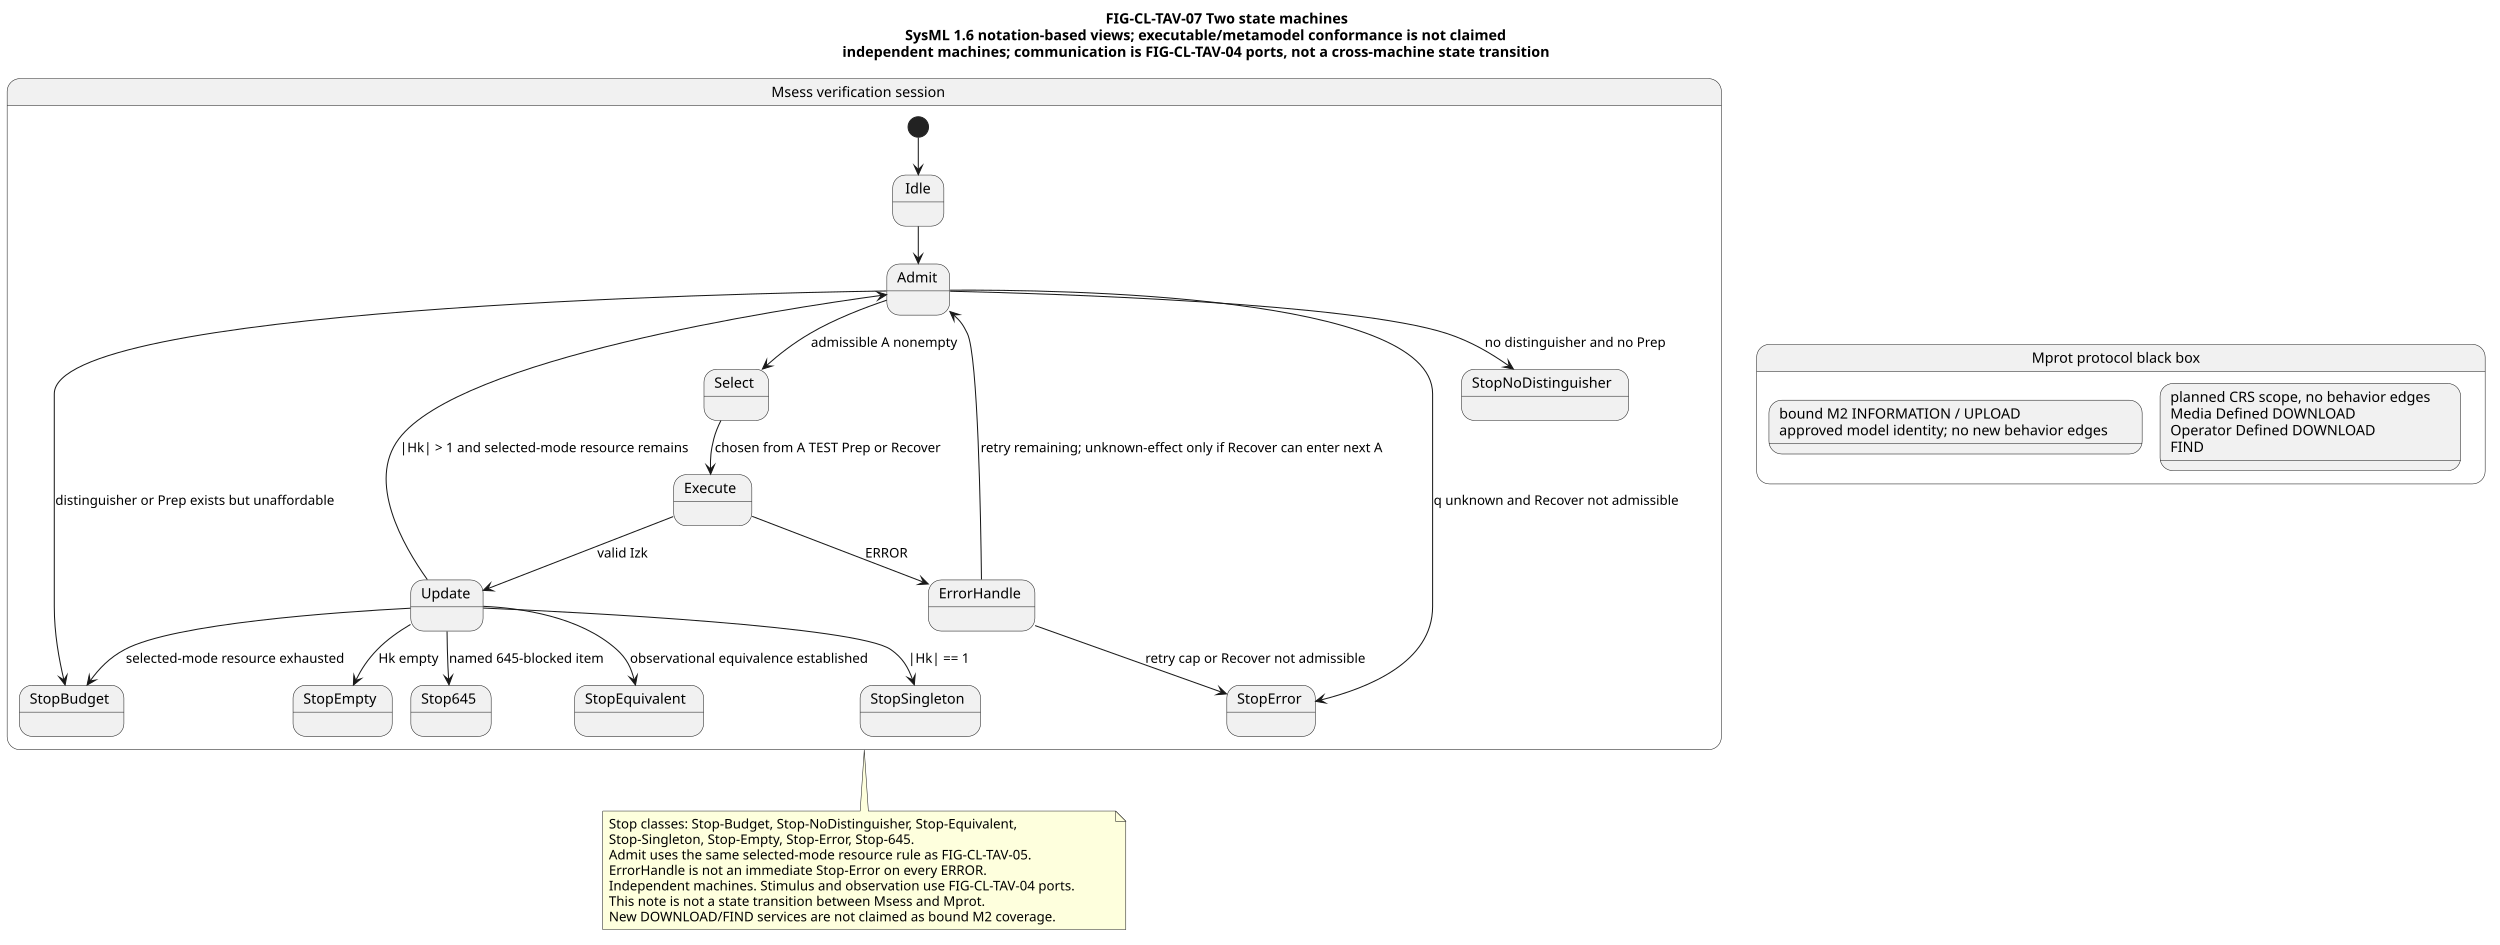
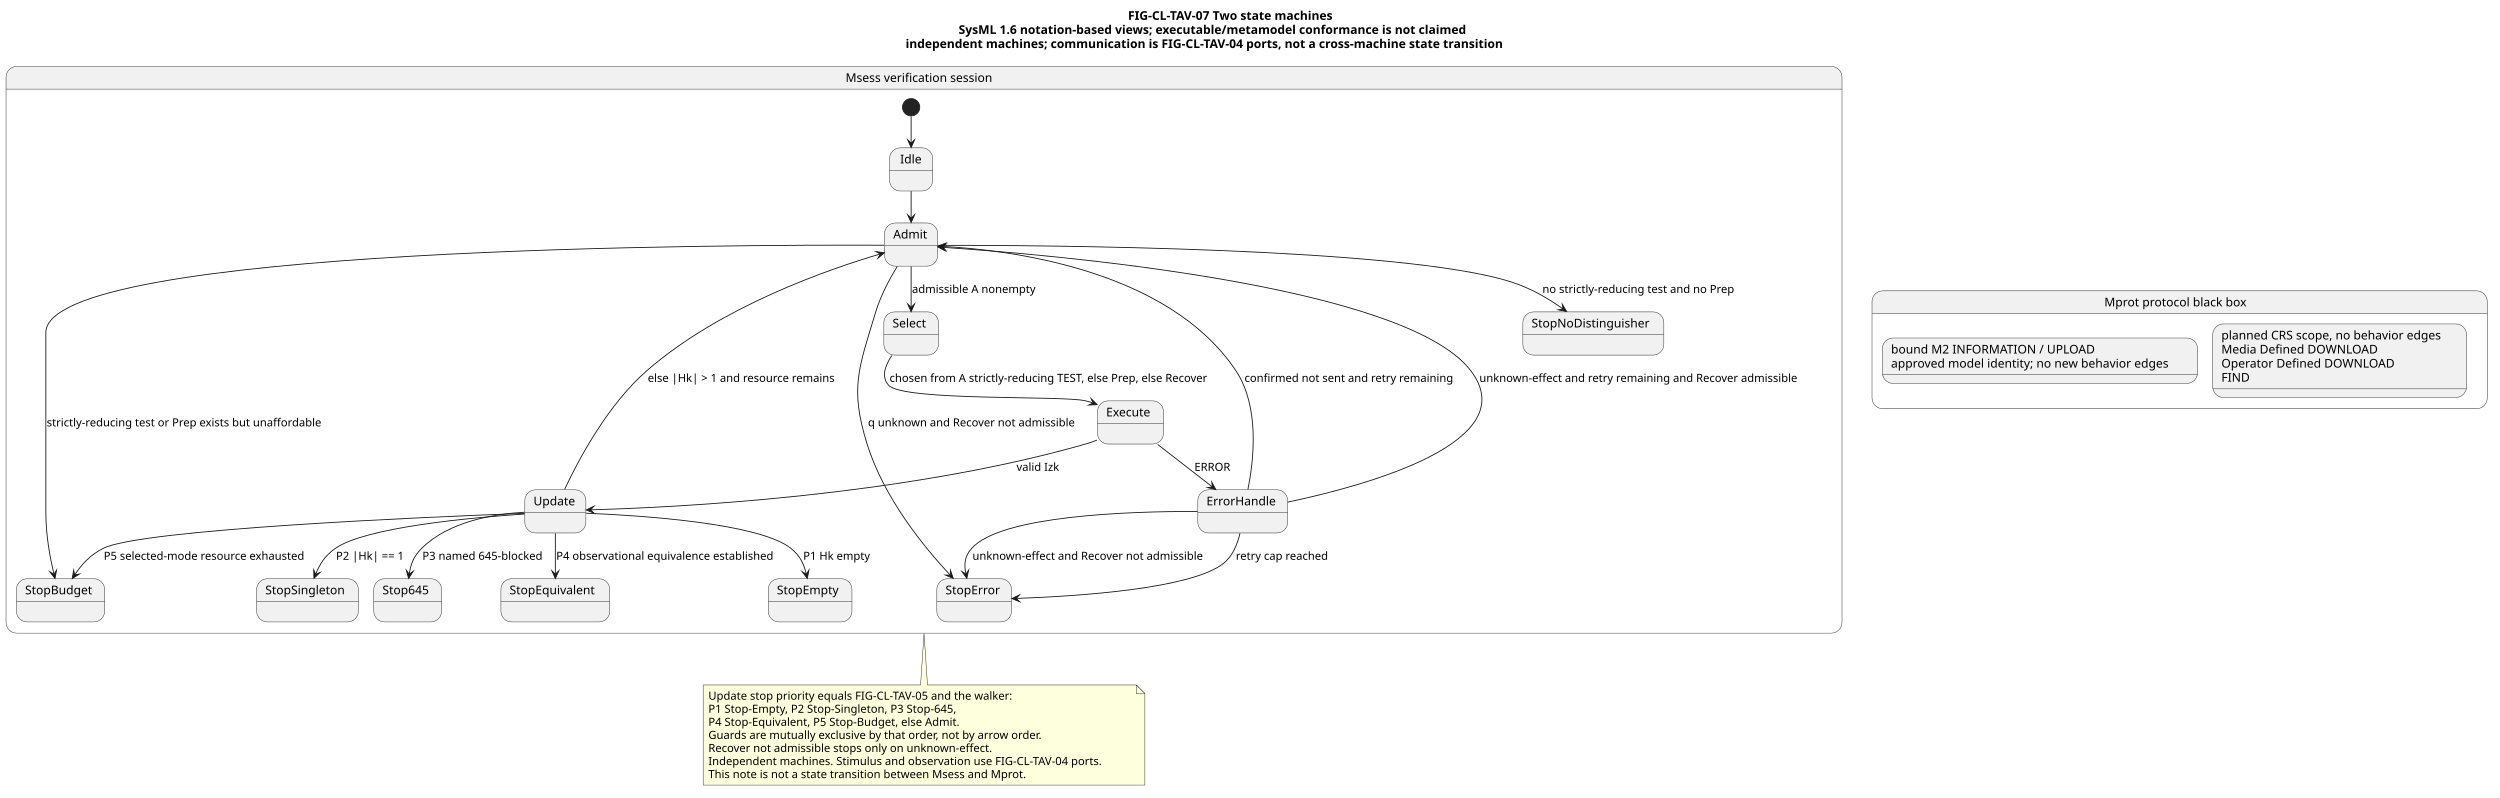
- <svg xmlns="http://www.w3.org/2000/svg" version="1.1" data-diagram-type="STATE" style="width:2445px;height:924px;background:#FFFFFF;" width="2445px" height="924px" viewBox="0 0 2445 924" zoomAndPan="magnify" preserveAspectRatio="none" contentStyleType="text/css">
+ <svg xmlns="http://www.w3.org/2000/svg" version="1.1" data-diagram-type="STATE" style="width:2895px;height:924px;background:#FFFFFF;" width="2895px" height="924px" viewBox="0 0 2895 924" zoomAndPan="magnify" preserveAspectRatio="none" contentStyleType="text/css">
  <defs />
  <g font-family="sans-serif" lengthAdjust="spacing">
    <g class="title" data-source-line="2">
-       <text x="1081.309" y="22.995" fill="#000" font-size="14" textLength="275.871" font-weight="700">FIG-CL-TAV-07 Two state machines</text>
-       <text x="885.169" y="39.292" fill="#000" font-size="14" textLength="668.151" font-weight="700">SysML 1.6 notation-based views; executable/metamodel conformance is not claimed</text>
-       <text x="823.796" y="55.589" fill="#000" font-size="14" textLength="790.897" font-weight="700">independent machines; communication is FIG-CL-TAV-04 ports, not a cross-machine state transition</text>
+       <text x="1306.194" y="22.995" fill="#000" font-size="14" textLength="275.871" font-weight="700">FIG-CL-TAV-07 Two state machines</text>
+       <text x="1110.054" y="39.292" fill="#000" font-size="14" textLength="668.151" font-weight="700">SysML 1.6 notation-based views; executable/metamodel conformance is not claimed</text>
+       <text x="1048.681" y="55.589" fill="#000" font-size="14" textLength="790.897" font-weight="700">independent machines; communication is FIG-CL-TAV-04 ports, not a cross-machine state transition</text>
    </g>
    <g class="entity" data-qualified-name="Msess" id="ent0001" data-source-line="4">
-       <path d="M19.5,76.891 L1671.004,76.891 A12.5,12.5 0 0 1 1683.504,89.391 L1683.504,103.188 L7,103.188 L7,89.391 A12.5,12.5 0 0 1 19.5,76.891" fill="#F1F1F1" />
-       <rect x="7" y="76.891" width="1676.504" height="656.297" fill="none" style="stroke:#181818;stroke-width:0.5;" rx="12.5" ry="12.5" />
-       <line x1="7" y1="103.188" x2="1683.504" y2="103.188" style="stroke:#181818;stroke-width:0.5;" />
-       <text x="754.375" y="94.886" fill="#000" font-size="14" textLength="181.754">Msess verification session</text>
+       <path d="M19.5,76.891 L2120.541,76.891 A12.5,12.5 0 0 1 2133.041,89.391 L2133.041,103.188 L7,103.188 L7,89.391 A12.5,12.5 0 0 1 19.5,76.891" fill="#F1F1F1" />
+       <rect x="7" y="76.891" width="2126.041" height="656.297" fill="none" style="stroke:#181818;stroke-width:0.5;" rx="12.5" ry="12.5" />
+       <line x1="7" y1="103.188" x2="2133.041" y2="103.188" style="stroke:#181818;stroke-width:0.5;" />
+       <text x="979.144" y="94.886" fill="#000" font-size="14" textLength="181.754">Msess verification session</text>
      <g class="start_entity" data-qualified-name="Msess..start.Msess" id="ent0005" data-source-line="5">
-         <ellipse cx="898.09" cy="124.188" rx="10" ry="10" fill="#222" style="stroke:#222;stroke-width:1;" />
+         <ellipse cx="1055.09" cy="124.188" rx="10" ry="10" fill="#222" style="stroke:#222;stroke-width:1;" />
      </g>
      <g class="entity" data-qualified-name="Msess.Idle" id="ent0006" data-source-line="5">
-         <rect x="873.09" y="171.188" width="50" height="50" fill="#F1F1F1" style="stroke:#181818;stroke-width:0.5;" rx="12.5" ry="12.5" />
-         <line x1="873.09" y1="197.484" x2="923.09" y2="197.484" style="stroke:#181818;stroke-width:0.5;" />
-         <text x="885.331" y="189.183" fill="#000" font-size="14" textLength="25.519">Idle</text>
+         <rect x="1030.09" y="171.188" width="50" height="50" fill="#F1F1F1" style="stroke:#181818;stroke-width:0.5;" rx="12.5" ry="12.5" />
+         <line x1="1030.09" y1="197.484" x2="1080.09" y2="197.484" style="stroke:#181818;stroke-width:0.5;" />
+         <text x="1042.331" y="189.183" fill="#000" font-size="14" textLength="25.519">Idle</text>
      </g>
      <g class="entity" data-qualified-name="Msess.Admit" id="ent0008" data-source-line="6">
-         <rect x="867.35" y="258.188" width="61.48" height="50" fill="#F1F1F1" style="stroke:#181818;stroke-width:0.5;" rx="12.5" ry="12.5" />
-         <line x1="867.35" y1="284.484" x2="928.83" y2="284.484" style="stroke:#181818;stroke-width:0.5;" />
-         <text x="877.35" y="276.183" fill="#000" font-size="14" textLength="41.48">Admit</text>
+         <rect x="1024.35" y="258.188" width="61.48" height="50" fill="#F1F1F1" style="stroke:#181818;stroke-width:0.5;" rx="12.5" ry="12.5" />
+         <line x1="1024.35" y1="284.484" x2="1085.83" y2="284.484" style="stroke:#181818;stroke-width:0.5;" />
+         <text x="1034.35" y="276.183" fill="#000" font-size="14" textLength="41.48">Admit</text>
      </g>
      <g class="entity" data-qualified-name="Msess.Select" id="ent0010" data-source-line="7">
-         <rect x="688.5" y="361.188" width="63.189" height="50" fill="#F1F1F1" style="stroke:#181818;stroke-width:0.5;" rx="12.5" ry="12.5" />
-         <line x1="688.5" y1="387.484" x2="751.689" y2="387.484" style="stroke:#181818;stroke-width:0.5;" />
-         <text x="698.5" y="379.183" fill="#000" font-size="14" textLength="43.189">Select</text>
+         <rect x="1023.5" y="361.188" width="63.189" height="50" fill="#F1F1F1" style="stroke:#181818;stroke-width:0.5;" rx="12.5" ry="12.5" />
+         <line x1="1023.5" y1="387.484" x2="1086.689" y2="387.484" style="stroke:#181818;stroke-width:0.5;" />
+         <text x="1033.5" y="379.183" fill="#000" font-size="14" textLength="43.189">Select</text>
      </g>
      <g class="entity" data-qualified-name="Msess.StopBudget" id="ent0012" data-source-line="8">
        <rect x="19" y="670.188" width="102.182" height="50" fill="#F1F1F1" style="stroke:#181818;stroke-width:0.5;" rx="12.5" ry="12.5" />
        <line x1="19" y1="696.484" x2="121.182" y2="696.484" style="stroke:#181818;stroke-width:0.5;" />
        <text x="29" y="688.183" fill="#000" font-size="14" textLength="82.182">StopBudget</text>
      </g>
      <g class="entity" data-qualified-name="Msess.StopNoDistinguisher" id="ent0014" data-source-line="9">
-         <rect x="1429.46" y="361.188" width="163.268" height="50" fill="#F1F1F1" style="stroke:#181818;stroke-width:0.5;" rx="12.5" ry="12.5" />
-         <line x1="1429.46" y1="387.484" x2="1592.728" y2="387.484" style="stroke:#181818;stroke-width:0.5;" />
-         <text x="1439.46" y="379.183" fill="#000" font-size="14" textLength="143.268">StopNoDistinguisher</text>
+         <rect x="1763.46" y="361.188" width="163.268" height="50" fill="#F1F1F1" style="stroke:#181818;stroke-width:0.5;" rx="12.5" ry="12.5" />
+         <line x1="1763.46" y1="387.484" x2="1926.728" y2="387.484" style="stroke:#181818;stroke-width:0.5;" />
+         <text x="1773.46" y="379.183" fill="#000" font-size="14" textLength="143.268">StopNoDistinguisher</text>
      </g>
      <g class="entity" data-qualified-name="Msess.StopError" id="ent0016" data-source-line="10">
-         <rect x="1199.84" y="670.188" width="86.507" height="50" fill="#F1F1F1" style="stroke:#181818;stroke-width:0.5;" rx="12.5" ry="12.5" />
-         <line x1="1199.84" y1="696.484" x2="1286.347" y2="696.484" style="stroke:#181818;stroke-width:0.5;" />
-         <text x="1209.84" y="688.183" fill="#000" font-size="14" textLength="66.507">StopError</text>
+         <rect x="1084.84" y="670.188" width="86.507" height="50" fill="#F1F1F1" style="stroke:#181818;stroke-width:0.5;" rx="12.5" ry="12.5" />
+         <line x1="1084.84" y1="696.484" x2="1171.347" y2="696.484" style="stroke:#181818;stroke-width:0.5;" />
+         <text x="1094.84" y="688.183" fill="#000" font-size="14" textLength="66.507">StopError</text>
      </g>
      <g class="entity" data-qualified-name="Msess.Execute" id="ent0018" data-source-line="11">
-         <rect x="658.88" y="464.188" width="76.417" height="50" fill="#F1F1F1" style="stroke:#181818;stroke-width:0.5;" rx="12.5" ry="12.5" />
-         <line x1="658.88" y1="490.484" x2="735.297" y2="490.484" style="stroke:#181818;stroke-width:0.5;" />
-         <text x="668.88" y="482.183" fill="#000" font-size="14" textLength="56.417">Execute</text>
+         <rect x="1270.88" y="464.188" width="76.417" height="50" fill="#F1F1F1" style="stroke:#181818;stroke-width:0.5;" rx="12.5" ry="12.5" />
+         <line x1="1270.88" y1="490.484" x2="1347.297" y2="490.484" style="stroke:#181818;stroke-width:0.5;" />
+         <text x="1280.88" y="482.183" fill="#000" font-size="14" textLength="56.417">Execute</text>
      </g>
      <g class="entity" data-qualified-name="Msess.Update" id="ent0020" data-source-line="12">
-         <rect x="401.74" y="567.188" width="70.702" height="50" fill="#F1F1F1" style="stroke:#181818;stroke-width:0.5;" rx="12.5" ry="12.5" />
-         <line x1="401.74" y1="593.484" x2="472.442" y2="593.484" style="stroke:#181818;stroke-width:0.5;" />
-         <text x="411.74" y="585.183" fill="#000" font-size="14" textLength="50.702">Update</text>
+         <rect x="607.74" y="567.188" width="70.702" height="50" fill="#F1F1F1" style="stroke:#181818;stroke-width:0.5;" rx="12.5" ry="12.5" />
+         <line x1="607.74" y1="593.484" x2="678.442" y2="593.484" style="stroke:#181818;stroke-width:0.5;" />
+         <text x="617.74" y="585.183" fill="#000" font-size="14" textLength="50.702">Update</text>
      </g>
      <g class="entity" data-qualified-name="Msess.ErrorHandle" id="ent0022" data-source-line="13">
-         <rect x="908.07" y="567.188" width="104.048" height="50" fill="#F1F1F1" style="stroke:#181818;stroke-width:0.5;" rx="12.5" ry="12.5" />
-         <line x1="908.07" y1="593.484" x2="1012.118" y2="593.484" style="stroke:#181818;stroke-width:0.5;" />
-         <text x="918.07" y="585.183" fill="#000" font-size="14" textLength="84.048">ErrorHandle</text>
-       </g>
-       <g class="entity" data-qualified-name="Msess.StopEquivalent" id="ent0028" data-source-line="18">
-         <rect x="562.06" y="670.188" width="126.053" height="50" fill="#F1F1F1" style="stroke:#181818;stroke-width:0.5;" rx="12.5" ry="12.5" />
-         <line x1="562.06" y1="696.484" x2="688.113" y2="696.484" style="stroke:#181818;stroke-width:0.5;" />
-         <text x="572.06" y="688.183" fill="#000" font-size="14" textLength="106.053">StopEquivalent</text>
+         <rect x="1387.07" y="567.188" width="104.048" height="50" fill="#F1F1F1" style="stroke:#181818;stroke-width:0.5;" rx="12.5" ry="12.5" />
+         <line x1="1387.07" y1="593.484" x2="1491.118" y2="593.484" style="stroke:#181818;stroke-width:0.5;" />
+         <text x="1397.07" y="585.183" fill="#000" font-size="14" textLength="84.048">ErrorHandle</text>
+       </g>
+       <g class="entity" data-qualified-name="Msess.StopEmpty" id="ent0028" data-source-line="18">
+         <rect x="889.6" y="670.188" width="96.973" height="50" fill="#F1F1F1" style="stroke:#181818;stroke-width:0.5;" rx="12.5" ry="12.5" />
+         <line x1="889.6" y1="696.484" x2="986.573" y2="696.484" style="stroke:#181818;stroke-width:0.5;" />
+         <text x="899.6" y="688.183" fill="#000" font-size="14" textLength="76.973">StopEmpty</text>
      </g>
      <g class="entity" data-qualified-name="Msess.StopSingleton" id="ent0030" data-source-line="19">
-         <rect x="841.19" y="670.188" width="117.795" height="50" fill="#F1F1F1" style="stroke:#181818;stroke-width:0.5;" rx="12.5" ry="12.5" />
-         <line x1="841.19" y1="696.484" x2="958.985" y2="696.484" style="stroke:#181818;stroke-width:0.5;" />
-         <text x="851.19" y="688.183" fill="#000" font-size="14" textLength="97.795">StopSingleton</text>
-       </g>
-       <g class="entity" data-qualified-name="Msess.StopEmpty" id="ent0032" data-source-line="20">
-         <rect x="286.6" y="670.188" width="96.973" height="50" fill="#F1F1F1" style="stroke:#181818;stroke-width:0.5;" rx="12.5" ry="12.5" />
-         <line x1="286.6" y1="696.484" x2="383.573" y2="696.484" style="stroke:#181818;stroke-width:0.5;" />
-         <text x="296.6" y="688.183" fill="#000" font-size="14" textLength="76.973">StopEmpty</text>
-       </g>
-       <g class="entity" data-qualified-name="Msess.Stop645" id="ent0034" data-source-line="21">
-         <rect x="401.82" y="670.188" width="78.55" height="50" fill="#F1F1F1" style="stroke:#181818;stroke-width:0.5;" rx="12.5" ry="12.5" />
-         <line x1="401.82" y1="696.484" x2="480.37" y2="696.484" style="stroke:#181818;stroke-width:0.5;" />
-         <text x="411.82" y="688.183" fill="#000" font-size="14" textLength="58.55">Stop645</text>
+         <rect x="297.19" y="670.188" width="117.795" height="50" fill="#F1F1F1" style="stroke:#181818;stroke-width:0.5;" rx="12.5" ry="12.5" />
+         <line x1="297.19" y1="696.484" x2="414.985" y2="696.484" style="stroke:#181818;stroke-width:0.5;" />
+         <text x="307.19" y="688.183" fill="#000" font-size="14" textLength="97.795">StopSingleton</text>
+       </g>
+       <g class="entity" data-qualified-name="Msess.Stop645" id="ent0032" data-source-line="20">
+         <rect x="432.82" y="670.188" width="78.55" height="50" fill="#F1F1F1" style="stroke:#181818;stroke-width:0.5;" rx="12.5" ry="12.5" />
+         <line x1="432.82" y1="696.484" x2="511.37" y2="696.484" style="stroke:#181818;stroke-width:0.5;" />
+         <text x="442.82" y="688.183" fill="#000" font-size="14" textLength="58.55">Stop645</text>
+       </g>
+       <g class="entity" data-qualified-name="Msess.StopEquivalent" id="ent0034" data-source-line="21">
+         <rect x="580.06" y="670.188" width="126.053" height="50" fill="#F1F1F1" style="stroke:#181818;stroke-width:0.5;" rx="12.5" ry="12.5" />
+         <line x1="580.06" y1="696.484" x2="706.113" y2="696.484" style="stroke:#181818;stroke-width:0.5;" />
+         <text x="590.06" y="688.183" fill="#000" font-size="14" textLength="106.053">StopEquivalent</text>
      </g>
      <g class="link" data-entity-1="ent0005" data-entity-2="ent0006" id="lnk7" data-source-line="5" data-link-type="dependency">
-         <path d="M898.09,134.628 C898.09,143.888 898.09,153.378 898.09,165.867" style="stroke:#181818;stroke-width:1;" fill="none" id="*start*Msess-to-Idle" />
-         <polygon points="898.09,170.867,902.09,161.867,898.09,165.867,894.09,161.867,898.09,170.867" fill="#181818" style="stroke:#181818;stroke-width:1;stroke-linejoin:miter;stroke-miterlimit:10;" />
+         <path d="M1055.09,134.628 C1055.09,143.888 1055.09,153.378 1055.09,165.867" style="stroke:#181818;stroke-width:1;" fill="none" id="*start*Msess-to-Idle" />
+         <polygon points="1055.09,170.867,1059.09,161.867,1055.09,165.867,1051.09,161.867,1055.09,170.867" fill="#181818" style="stroke:#181818;stroke-width:1;stroke-linejoin:miter;stroke-miterlimit:10;" />
      </g>
      <g class="link" data-entity-1="ent0006" data-entity-2="ent0008" id="lnk9" data-source-line="6" data-link-type="dependency">
-         <path d="M898.09,221.318 C898.09,232.707 898.09,241.267 898.09,252.698" style="stroke:#181818;stroke-width:1;" fill="none" id="Idle-to-Admit" />
-         <polygon points="898.09,257.698,902.09,248.698,898.09,252.698,894.09,248.698,898.09,257.698" fill="#181818" style="stroke:#181818;stroke-width:1;stroke-linejoin:miter;stroke-miterlimit:10;" />
+         <path d="M1055.09,221.318 C1055.09,232.707 1055.09,241.267 1055.09,252.698" style="stroke:#181818;stroke-width:1;" fill="none" id="Idle-to-Admit" />
+         <polygon points="1055.09,257.698,1059.09,248.698,1055.09,252.698,1051.09,248.698,1055.09,257.698" fill="#181818" style="stroke:#181818;stroke-width:1;stroke-linejoin:miter;stroke-miterlimit:10;" />
      </g>
      <g class="link" data-entity-1="ent0008" data-entity-2="ent0010" id="lnk11" data-source-line="7" data-link-type="dependency">
-         <path d="M867.23,293.588 C845.44,300.888 815.98,312.138 792.09,326.188 C775.52,335.938 762.542,346.073 749.392,357.653" style="stroke:#181818;stroke-width:1;" fill="none" id="Admit-to-Select" />
-         <polygon points="745.64,360.958,755.038,358.011,749.392,357.653,749.751,352.008,745.64,360.958" fill="#181818" style="stroke:#181818;stroke-width:1;stroke-linejoin:miter;stroke-miterlimit:10;" />
-         <text x="793.09" y="339.254" fill="#000" font-size="13" textLength="152.807">admissible A nonempty</text>
+         <path d="M1055.09,308.638 C1055.09,324.518 1055.09,340.128 1055.09,355.968" style="stroke:#181818;stroke-width:1;" fill="none" id="Admit-to-Select" />
+         <polygon points="1055.09,360.968,1059.09,351.968,1055.09,355.968,1051.09,351.968,1055.09,360.968" fill="#181818" style="stroke:#181818;stroke-width:1;stroke-linejoin:miter;stroke-miterlimit:10;" />
+         <text x="1056.09" y="339.254" fill="#000" font-size="13" textLength="152.807">admissible A nonempty</text>
      </g>
      <g class="link" data-entity-1="ent0008" data-entity-2="ent0012" id="lnk13" data-source-line="8" data-link-type="dependency">
-         <path d="M867.01,284.568 C714.57,286.848 53.09,301.528 53.09,385.188 C53.09,385.188 53.09,385.188 53.09,593.188 C53.09,619.678 57.699,644.682 62.509,665.022" style="stroke:#181818;stroke-width:1;" fill="none" id="Admit-to-StopBudget" />
+         <path d="M1024,283.978 C854.88,283.258 53.09,285.088 53.09,385.188 C53.09,385.188 53.09,385.188 53.09,593.188 C53.09,619.678 57.699,644.682 62.509,665.022" style="stroke:#181818;stroke-width:1;" fill="none" id="Admit-to-StopBudget" />
        <polygon points="63.66,669.888,65.481,660.209,62.509,665.022,57.696,662.05,63.66,669.888" fill="#181818" style="stroke:#181818;stroke-width:1;stroke-linejoin:miter;stroke-miterlimit:10;" />
-         <text x="54.09" y="493.754" fill="#000" font-size="13" textLength="289.948">distinguisher or Prep exists but unaffordable</text>
+         <text x="54.09" y="493.754" fill="#000" font-size="13" textLength="341.155">strictly-reducing test or Prep exists but unaffordable</text>
      </g>
      <g class="link" data-entity-1="ent0008" data-entity-2="ent0014" id="lnk15" data-source-line="9" data-link-type="dependency">
-         <path d="M929.23,284.818 C1026.56,287.098 1323.94,296.378 1415.09,326.188 C1438.52,333.848 1458.055,345.374 1476.005,358.044" style="stroke:#181818;stroke-width:1;" fill="none" id="Admit-to-StopNoDistinguisher" />
-         <polygon points="1480.09,360.928,1475.044,352.47,1476.005,358.044,1470.431,359.005,1480.09,360.928" fill="#181818" style="stroke:#181818;stroke-width:1;stroke-linejoin:miter;stroke-miterlimit:10;" />
-         <text x="1452.09" y="339.254" fill="#000" font-size="13" textLength="186.85">no distinguisher and no Prep</text>
+         <path d="M1086.09,284.078 C1203.81,283.948 1622.9,286.358 1749.09,326.188 C1772.6,333.608 1792.142,345.124 1810.072,357.844" style="stroke:#181818;stroke-width:1;" fill="none" id="Admit-to-StopNoDistinguisher" />
+         <polygon points="1814.15,360.738,1809.124,352.268,1810.072,357.844,1804.495,358.792,1814.15,360.738" fill="#181818" style="stroke:#181818;stroke-width:1;stroke-linejoin:miter;stroke-miterlimit:10;" />
+         <text x="1786.09" y="339.254" fill="#000" font-size="13" textLength="238.056">no strictly-reducing test and no Prep</text>
      </g>
      <g class="link" data-entity-1="ent0008" data-entity-2="ent0016" id="lnk17" data-source-line="10" data-link-type="dependency">
-         <path d="M929.18,283.778 C1038.84,283.158 1401.09,288.438 1401.09,385.188 C1401.09,385.188 1401.09,385.188 1401.09,593.188 C1401.09,647.718 1338.299,672.909 1291.529,684.659" style="stroke:#181818;stroke-width:1;" fill="none" id="Admit-to-StopError" />
-         <polygon points="1286.68,685.878,1296.383,687.564,1291.529,684.659,1294.434,679.805,1286.68,685.878" fill="#181818" style="stroke:#181818;stroke-width:1;stroke-linejoin:miter;stroke-miterlimit:10;" />
-         <text x="1402.09" y="493.754" fill="#000" font-size="13" textLength="256.414">q unknown and Recover not admissible</text>
+         <path d="M1039,308.428 C1030.1,323.078 1019.73,342.488 1014.09,361.188 C994.41,426.428 983.85,449.118 1004.09,514.188 C1023.65,577.058 1070.238,633.733 1100.438,666.083" style="stroke:#181818;stroke-width:1;" fill="none" id="Admit-to-StopError" />
+         <polygon points="1103.85,669.738,1100.632,660.429,1100.438,666.083,1094.784,665.888,1103.85,669.738" fill="#181818" style="stroke:#181818;stroke-width:1;stroke-linejoin:miter;stroke-miterlimit:10;" />
+         <text x="1005.09" y="493.754" fill="#000" font-size="13" textLength="256.414">q unknown and Recover not admissible</text>
      </g>
      <g class="link" data-entity-1="ent0010" data-entity-2="ent0018" id="lnk19" data-source-line="11" data-link-type="dependency">
-         <path d="M705.05,411.288 C702.2,416.958 699.64,423.128 698.09,429.188 C695.26,440.308 694.58,447.989 694.86,458.739" style="stroke:#181818;stroke-width:1;" fill="none" id="Select-to-Execute" />
-         <polygon points="694.99,463.738,698.754,454.636,694.86,458.739,690.757,454.845,694.99,463.738" fill="#181818" style="stroke:#181818;stroke-width:1;stroke-linejoin:miter;stroke-miterlimit:10;" />
-         <text x="699.09" y="442.254" fill="#000" font-size="13" textLength="238.824">chosen from A TEST Prep or Recover</text>
+         <path d="M1032.76,411.678 C1024.95,423.198 1020.13,436.488 1029.09,446.188 C1046.34,464.847 1232.5,457.768 1257.09,464.188 C1261.52,465.347 1261.365,465.057 1265.795,466.767" style="stroke:#181818;stroke-width:1;" fill="none" id="Select-to-Execute" />
+         <polygon points="1270.46,468.568,1263.504,461.595,1265.795,466.767,1260.623,469.058,1270.46,468.568" fill="#181818" style="stroke:#181818;stroke-width:1;stroke-linejoin:miter;stroke-miterlimit:10;" />
+         <text x="1030.09" y="442.254" fill="#000" font-size="13" textLength="400.969">chosen from A strictly-reducing TEST, else Prep, else Recover</text>
      </g>
      <g class="link" data-entity-1="ent0018" data-entity-2="ent0020" id="lnk21" data-source-line="12" data-link-type="dependency">
-         <path d="M658.45,505.198 C608.23,524.708 525.89,556.686 477.26,575.586" style="stroke:#181818;stroke-width:1;" fill="none" id="Execute-to-Update" />
-         <polygon points="472.6,577.398,482.438,577.866,477.26,575.586,479.54,570.409,472.6,577.398" fill="#181818" style="stroke:#181818;stroke-width:1;stroke-linejoin:miter;stroke-miterlimit:10;" />
-         <text x="584.09" y="545.254" fill="#000" font-size="13" textLength="53.454">valid Izk</text>
+         <path d="M1270.4,509.597 C1265.98,511.347 1261.49,512.928 1257.09,514.188 C1043.54,575.268 779.438,587.771 683.808,590.381" style="stroke:#181818;stroke-width:1;" fill="none" id="Execute-to-Update" />
+         <polygon points="678.81,590.518,687.916,594.27,683.808,590.381,687.698,586.273,678.81,590.518" fill="#181818" style="stroke:#181818;stroke-width:1;stroke-linejoin:miter;stroke-miterlimit:10;" />
+         <text x="1177.09" y="545.254" fill="#000" font-size="13" textLength="53.454">valid Izk</text>
      </g>
      <g class="link" data-entity-1="ent0018" data-entity-2="ent0022" id="lnk23" data-source-line="13" data-link-type="dependency">
-         <path d="M735.61,504.977 C781.13,522.458 852.402,549.835 903.182,569.335" style="stroke:#181818;stroke-width:1;" fill="none" id="Execute-to-ErrorHandle" />
-         <polygon points="907.85,571.128,900.882,564.167,903.182,569.335,898.014,571.635,907.85,571.128" fill="#181818" style="stroke:#181818;stroke-width:1;stroke-linejoin:miter;stroke-miterlimit:10;" />
-         <text x="846.09" y="545.254" fill="#000" font-size="13" textLength="45.544">ERROR</text>
-       </g>
-       <g class="link" data-entity-1="ent0022" data-entity-2="ent0008" id="lnk24" data-source-line="14" data-link-type="dependency">
-         <path d="M959.88,566.808 C959.19,505.347 956.44,347.478 946.09,326.188 C942.12,318.018 939.497,314.11 932.697,308.03" style="stroke:#181818;stroke-width:1;" fill="none" id="ErrorHandle-to-Admit" />
-         <polygon points="928.97,304.698,933.013,313.678,932.697,308.03,938.345,307.714,928.97,304.698" fill="#181818" style="stroke:#181818;stroke-width:1;stroke-linejoin:miter;stroke-miterlimit:10;" />
-         <text x="959.09" y="442.254" fill="#000" font-size="13" textLength="424.938">retry remaining; unknown-effect only if Recover can enter next A</text>
+         <path d="M1340.56,514.638 C1361,530.518 1383.582,548.059 1403.962,563.899" style="stroke:#181818;stroke-width:1;" fill="none" id="Execute-to-ErrorHandle" />
+         <polygon points="1407.91,566.968,1403.259,558.286,1403.962,563.899,1398.349,564.603,1407.91,566.968" fill="#181818" style="stroke:#181818;stroke-width:1;stroke-linejoin:miter;stroke-miterlimit:10;" />
+         <text x="1383.09" y="545.254" fill="#000" font-size="13" textLength="45.544">ERROR</text>
+       </g>
+       <g class="link" data-entity-1="ent0022" data-entity-2="ent0016" id="lnk24" data-source-line="14" data-link-type="dependency">
+         <path d="M1435.92,617.578 C1433.04,629.788 1427.55,643.738 1417.09,652.188 C1380.2,681.958 1247.997,690.471 1176.717,692.991" style="stroke:#181818;stroke-width:1;" fill="none" id="ErrorHandle-to-StopError" />
+         <polygon points="1171.72,693.168,1180.856,696.847,1176.717,692.991,1180.573,688.852,1171.72,693.168" fill="#181818" style="stroke:#181818;stroke-width:1;stroke-linejoin:miter;stroke-miterlimit:10;" />
+         <text x="1431.09" y="648.254" fill="#000" font-size="13" textLength="116.054">retry cap reached</text>
      </g>
      <g class="link" data-entity-1="ent0022" data-entity-2="ent0016" id="lnk25" data-source-line="15" data-link-type="dependency">
-         <path d="M1012.33,611.828 C1066.15,631.038 1144.381,658.956 1194.801,676.956" style="stroke:#181818;stroke-width:1;" fill="none" id="ErrorHandle-to-StopError" />
-         <polygon points="1199.51,678.638,1192.379,671.844,1194.801,676.956,1189.689,679.379,1199.51,678.638" fill="#181818" style="stroke:#181818;stroke-width:1;stroke-linejoin:miter;stroke-miterlimit:10;" />
-         <text x="1120.09" y="648.254" fill="#000" font-size="13" textLength="232.775">retry cap or Recover not admissible</text>
-       </g>
-       <g class="link" data-entity-1="ent0020" data-entity-2="ent0008" id="lnk26" data-source-line="16" data-link-type="dependency">
-         <path d="M417.92,566.828 C393.68,532.868 358.69,470.798 390.09,429.188 C449.34,350.668 760.995,302.6 862.085,288.87" style="stroke:#181818;stroke-width:1;" fill="none" id="Update-to-Admit" />
-         <polygon points="867.04,288.198,857.584,285.445,862.085,288.87,858.66,293.372,867.04,288.198" fill="#181818" style="stroke:#181818;stroke-width:1;stroke-linejoin:miter;stroke-miterlimit:10;" />
-         <text x="391.09" y="442.254" fill="#000" font-size="13" textLength="300.308">|Hk| &gt; 1 and selected-mode resource remains</text>
-       </g>
-       <g class="link" data-entity-1="ent0020" data-entity-2="ent0012" id="lnk27" data-source-line="17" data-link-type="dependency">
-         <path d="M401.43,594.818 C329.5,598.598 169.85,609.688 122.09,635.188 C107.04,643.228 97.236,653.438 88.126,665.928" style="stroke:#181818;stroke-width:1;" fill="none" id="Update-to-StopBudget" />
-         <polygon points="85.18,669.968,93.715,665.053,88.126,665.928,87.252,660.339,85.18,669.968" fill="#181818" style="stroke:#181818;stroke-width:1;stroke-linejoin:miter;stroke-miterlimit:10;" />
-         <text x="123.09" y="648.254" fill="#000" font-size="13" textLength="229.753">selected-mode resource exhausted</text>
+         <path d="M1386.78,592.248 C1306.45,592.058 1158.46,597.058 1125.09,635.188 C1116.99,644.448 1116.122,653.092 1118.572,664.872" style="stroke:#181818;stroke-width:1;" fill="none" id="ErrorHandle-to-StopError-1" />
+         <polygon points="1119.59,669.768,1121.674,660.142,1118.572,664.872,1113.841,661.771,1119.59,669.768" fill="#181818" style="stroke:#181818;stroke-width:1;stroke-linejoin:miter;stroke-miterlimit:10;" />
+         <text x="1126.09" y="648.254" fill="#000" font-size="13" textLength="286.114">unknown-effect and Recover not admissible</text>
+       </g>
+       <g class="link" data-entity-1="ent0022" data-entity-2="ent0008" id="lnk26" data-source-line="16" data-link-type="dependency">
+         <path d="M1445.07,566.838 C1451.94,532.898 1458.95,470.857 1431.09,429.188 C1351.95,310.828 1166.033,289.282 1091.053,285.312" style="stroke:#181818;stroke-width:1;" fill="none" id="ErrorHandle-to-Admit" />
+         <polygon points="1086.06,285.048,1094.836,289.518,1091.053,285.312,1095.259,281.529,1086.06,285.048" fill="#181818" style="stroke:#181818;stroke-width:1;stroke-linejoin:miter;stroke-miterlimit:10;" />
+         <text x="1441.09" y="442.254" fill="#000" font-size="13" textLength="257.708">confirmed not sent and retry remaining</text>
+       </g>
+       <g class="link" data-entity-1="ent0022" data-entity-2="ent0008" id="lnk27" data-source-line="17" data-link-type="dependency">
+         <path d="M1491.36,581.418 C1584.98,561.608 1765.91,511.468 1703.09,429.188 C1626.32,328.618 1209.799,294.238 1091.159,286.388" style="stroke:#181818;stroke-width:1;" fill="none" id="ErrorHandle-to-Admit-1" />
+         <polygon points="1086.17,286.058,1094.886,290.643,1091.159,286.388,1095.414,282.66,1086.17,286.058" fill="#181818" style="stroke:#181818;stroke-width:1;stroke-linejoin:miter;stroke-miterlimit:10;" />
+         <text x="1713.09" y="442.254" fill="#000" font-size="13" textLength="394.951">unknown-effect and retry remaining and Recover admissible</text>
      </g>
      <g class="link" data-entity-1="ent0020" data-entity-2="ent0028" id="lnk29" data-source-line="18" data-link-type="dependency">
-         <path d="M472.61,592.988 C509.58,594.658 567.01,602.848 603.09,635.188 C613.02,644.088 617.269,653.056 620.269,665.076" style="stroke:#181818;stroke-width:1;" fill="none" id="Update-to-StopEquivalent" />
-         <polygon points="621.48,669.928,623.182,660.227,620.269,665.076,615.42,662.164,621.48,669.928" fill="#181818" style="stroke:#181818;stroke-width:1;stroke-linejoin:miter;stroke-miterlimit:10;" />
-         <text x="616.09" y="648.254" fill="#000" font-size="13" textLength="250.053">observational equivalence established</text>
+         <path d="M678.8,594.288 C744.32,597.007 880.34,606.088 916.09,635.188 C926.52,643.678 930.848,652.762 933.738,664.972" style="stroke:#181818;stroke-width:1;" fill="none" id="Update-to-StopEmpty" />
+         <polygon points="934.89,669.838,936.71,660.158,933.738,664.972,928.925,662.001,934.89,669.838" fill="#181818" style="stroke:#181818;stroke-width:1;stroke-linejoin:miter;stroke-miterlimit:10;" />
+         <text x="930.09" y="648.254" fill="#000" font-size="13" textLength="83.383">P1 Hk empty</text>
      </g>
      <g class="link" data-entity-1="ent0020" data-entity-2="ent0030" id="lnk31" data-source-line="19" data-link-type="dependency">
-         <path d="M472.67,594.658 C570.52,598.968 838.6,612.708 871.09,635.188 C882.73,643.238 888.264,652.613 892.554,665.003" style="stroke:#181818;stroke-width:1;" fill="none" id="Update-to-StopSingleton" />
-         <polygon points="894.19,669.728,895.025,659.914,892.554,665.003,887.465,662.532,894.19,669.728" fill="#181818" style="stroke:#181818;stroke-width:1;stroke-linejoin:miter;stroke-miterlimit:10;" />
-         <text x="888.09" y="648.254" fill="#000" font-size="13" textLength="64.384">|Hk| == 1</text>
+         <path d="M607.42,595.228 C545.81,599.368 422.73,610.538 388.09,635.188 C376.41,643.498 370.461,652.819 365.461,665.059" style="stroke:#181818;stroke-width:1;" fill="none" id="Update-to-StopSingleton" />
+         <polygon points="363.57,669.688,370.676,662.868,365.461,665.059,363.27,659.843,363.57,669.688" fill="#181818" style="stroke:#181818;stroke-width:1;stroke-linejoin:miter;stroke-miterlimit:10;" />
+         <text x="389.09" y="648.254" fill="#000" font-size="13" textLength="84.627">P2 |Hk| == 1</text>
      </g>
      <g class="link" data-entity-1="ent0020" data-entity-2="ent0032" id="lnk33" data-source-line="20" data-link-type="dependency">
-         <path d="M401.47,610.698 C390.25,617.328 378.37,625.628 369.09,635.188 C359.38,645.198 353.656,654.056 347.866,665.506" style="stroke:#181818;stroke-width:1;" fill="none" id="Update-to-StopEmpty" />
-         <polygon points="345.61,669.968,353.241,663.741,347.866,665.506,346.102,660.131,345.61,669.968" fill="#181818" style="stroke:#181818;stroke-width:1;stroke-linejoin:miter;stroke-miterlimit:10;" />
-         <text x="370.09" y="648.254" fill="#000" font-size="13" textLength="63.14">Hk empty</text>
+         <path d="M607.36,593.168 C572.3,595.128 519.64,603.648 488.09,635.188 C479.01,644.268 475.676,653.002 473.906,664.902" style="stroke:#181818;stroke-width:1;" fill="none" id="Update-to-Stop645" />
+         <polygon points="473.17,669.848,478.451,661.534,473.906,664.902,470.538,660.357,473.17,669.848" fill="#181818" style="stroke:#181818;stroke-width:1;stroke-linejoin:miter;stroke-miterlimit:10;" />
+         <text x="489.09" y="648.254" fill="#000" font-size="13" textLength="149.741">P3 named 645-blocked</text>
      </g>
      <g class="link" data-entity-1="ent0020" data-entity-2="ent0034" id="lnk35" data-source-line="21" data-link-type="dependency">
-         <path d="M437.21,617.598 C437.33,628.228 437.59,640.828 438.09,652.188 C438.34,657.888 438.374,659.02 438.774,664.78" style="stroke:#181818;stroke-width:1;" fill="none" id="Update-to-Stop645" />
-         <polygon points="439.12,669.768,442.487,660.512,438.774,664.78,434.506,661.066,439.12,669.768" fill="#181818" style="stroke:#181818;stroke-width:1;stroke-linejoin:miter;stroke-miterlimit:10;" />
-         <text x="439.09" y="648.254" fill="#000" font-size="13" textLength="163.001">named 645-blocked item</text>
-       </g>
-     </g>
-     <g class="entity" data-qualified-name="Mprot" id="ent0002" data-source-line="24">
-       <path d="M1730.52,336.801 L2417.99,336.801 A12.5,12.5 0 0 1 2430.49,349.301 L2430.49,363.097 L1718.02,363.097 L1718.02,349.301 A12.5,12.5 0 0 1 1730.52,336.801" fill="#F1F1F1" />
-       <rect x="1718.02" y="336.801" width="712.47" height="136.484" fill="none" style="stroke:#181818;stroke-width:0.5;" rx="12.5" ry="12.5" />
-       <line x1="1718.02" y1="363.097" x2="2430.49" y2="363.097" style="stroke:#181818;stroke-width:0.5;" />
-       <text x="1987.035" y="354.796" fill="#000" font-size="14" textLength="174.439">Mprot protocol black box</text>
-       <g class="entity" data-qualified-name="Mprot.BoundM2" id="ent0003" data-source-line="25">
-         <rect x="1730.02" y="391.398" width="365.003" height="52.594" fill="#F1F1F1" style="stroke:#181818;stroke-width:0.5;" rx="12.5" ry="12.5" />
-         <line x1="1730.02" y1="433.991" x2="2095.023" y2="433.991" style="stroke:#181818;stroke-width:0.5;" />
-         <text x="1740.02" y="409.393" fill="#000" font-size="14" textLength="244.686">bound M2 INFORMATION / UPLOAD</text>
-         <text x="1740.02" y="425.689" fill="#000" font-size="14" textLength="345.003">approved model identity; no new behavior edges</text>
-       </g>
-       <g class="entity" data-qualified-name="Mprot.PlannedScope" id="ent0004" data-source-line="26">
-         <rect x="2112.56" y="375.097" width="293.93" height="85.188" fill="#F1F1F1" style="stroke:#181818;stroke-width:0.5;" rx="12.5" ry="12.5" />
-         <line x1="2112.56" y1="450.285" x2="2406.49" y2="450.285" style="stroke:#181818;stroke-width:0.5;" />
-         <text x="2122.56" y="393.093" fill="#000" font-size="14" textLength="273.93">planned CRS scope, no behavior edges</text>
-         <text x="2122.56" y="409.389" fill="#000" font-size="14" textLength="190.825">Media Defined DOWNLOAD</text>
-         <text x="2122.56" y="425.686" fill="#000" font-size="14" textLength="211.442">Operator Defined DOWNLOAD</text>
-         <text x="2122.56" y="441.983" fill="#000" font-size="14" textLength="33.435">FIND</text>
-       </g>
-     </g>
-     <g class="entity" data-qualified-name="GMN36" id="ent0037" data-source-line="30">
-       <path d="M589.48,793.191 L589.48,909.12 A0,0 0 0 0 589.48,909.12 L1101.014,909.12 A0,0 0 0 0 1101.014,909.12 L1101.014,803.191 L1091.014,793.191 L849.25,793.191 L845.25,733.471 L841.25,793.191 L589.48,793.191 A0,0 0 0 0 589.48,793.191" style="stroke:#181818;stroke-width:0.5;" fill="#FEFFDD" />
-       <path d="M1091.014,793.191 L1091.014,803.191 L1101.014,803.191 L1091.014,793.191" style="stroke:#181818;stroke-width:0.5;" fill="#FEFFDD" />
-       <text x="595.48" y="810.258" fill="#000" font-size="13" textLength="431.799">Stop classes: Stop-Budget, Stop-NoDistinguisher, Stop-Equivalent,</text>
-       <text x="595.48" y="825.39" fill="#000" font-size="13" textLength="326.098">Stop-Singleton, Stop-Empty, Stop-Error, Stop-645.</text>
-       <text x="595.48" y="840.523" fill="#000" font-size="13" textLength="449.439">Admit uses the same selected-mode resource rule as FIG-CL-TAV-05.</text>
-       <text x="595.48" y="855.656" fill="#000" font-size="13" textLength="397.89">ErrorHandle is not an immediate Stop-Error on every ERROR.</text>
-       <text x="595.48" y="870.789" fill="#000" font-size="13" textLength="490.534">Independent machines. Stimulus and observation use FIG-CL-TAV-04 ports.</text>
-       <text x="595.48" y="885.922" fill="#000" font-size="13" textLength="393.885">This note is not a state transition between Msess and Mprot.</text>
-       <text x="595.48" y="901.054" fill="#000" font-size="13" textLength="467.01">New DOWNLOAD/FIND services are not claimed as bound M2 coverage.</text>
+         <path d="M643.09,617.638 C643.09,633.518 643.09,649.128 643.09,664.968" style="stroke:#181818;stroke-width:1;" fill="none" id="Update-to-StopEquivalent" />
+         <polygon points="643.09,669.968,647.09,660.968,643.09,664.968,639.09,660.968,643.09,669.968" fill="#181818" style="stroke:#181818;stroke-width:1;stroke-linejoin:miter;stroke-miterlimit:10;" />
+         <text x="644.09" y="648.254" fill="#000" font-size="13" textLength="270.296">P4 observational equivalence established</text>
+       </g>
+       <g class="link" data-entity-1="ent0020" data-entity-2="ent0012" id="lnk36" data-source-line="22" data-link-type="dependency">
+         <path d="M607.36,594.448 C496.33,598.588 162.22,612.798 119.09,635.188 C104.2,642.918 94.877,653.17 86.427,665.82" style="stroke:#181818;stroke-width:1;" fill="none" id="Update-to-StopBudget" />
+         <polygon points="83.65,669.978,91.975,664.715,86.427,665.82,85.323,660.272,83.65,669.978" fill="#181818" style="stroke:#181818;stroke-width:1;stroke-linejoin:miter;stroke-miterlimit:10;" />
+         <text x="120.09" y="648.254" fill="#000" font-size="13" textLength="249.996">P5 selected-mode resource exhausted</text>
+       </g>
+       <g class="link" data-entity-1="ent0020" data-entity-2="ent0008" id="lnk37" data-source-line="23" data-link-type="dependency">
+         <path d="M653.78,566.768 C669.98,532.168 703.74,468.718 749.09,429.188 C834.62,354.638 960.314,311.491 1019.364,294.081" style="stroke:#181818;stroke-width:1;" fill="none" id="Update-to-Admit" />
+         <polygon points="1024.16,292.668,1014.396,291.376,1019.364,294.081,1016.659,299.049,1024.16,292.668" fill="#181818" style="stroke:#181818;stroke-width:1;stroke-linejoin:miter;stroke-miterlimit:10;" />
+         <text x="750.09" y="442.254" fill="#000" font-size="13" textLength="230.255">else |Hk| &gt; 1 and resource remains</text>
+       </g>
+     </g>
+     <g class="entity" data-qualified-name="Mprot" id="ent0002" data-source-line="26">
+       <path d="M2180.29,336.801 L2867.76,336.801 A12.5,12.5 0 0 1 2880.26,349.301 L2880.26,363.097 L2167.79,363.097 L2167.79,349.301 A12.5,12.5 0 0 1 2180.29,336.801" fill="#F1F1F1" />
+       <rect x="2167.79" y="336.801" width="712.47" height="136.484" fill="none" style="stroke:#181818;stroke-width:0.5;" rx="12.5" ry="12.5" />
+       <line x1="2167.79" y1="363.097" x2="2880.26" y2="363.097" style="stroke:#181818;stroke-width:0.5;" />
+       <text x="2436.805" y="354.796" fill="#000" font-size="14" textLength="174.439">Mprot protocol black box</text>
+       <g class="entity" data-qualified-name="Mprot.BoundM2" id="ent0003" data-source-line="27">
+         <rect x="2179.79" y="391.398" width="365.003" height="52.594" fill="#F1F1F1" style="stroke:#181818;stroke-width:0.5;" rx="12.5" ry="12.5" />
+         <line x1="2179.79" y1="433.991" x2="2544.793" y2="433.991" style="stroke:#181818;stroke-width:0.5;" />
+         <text x="2189.79" y="409.393" fill="#000" font-size="14" textLength="244.686">bound M2 INFORMATION / UPLOAD</text>
+         <text x="2189.79" y="425.689" fill="#000" font-size="14" textLength="345.003">approved model identity; no new behavior edges</text>
+       </g>
+       <g class="entity" data-qualified-name="Mprot.PlannedScope" id="ent0004" data-source-line="28">
+         <rect x="2562.33" y="375.097" width="293.93" height="85.188" fill="#F1F1F1" style="stroke:#181818;stroke-width:0.5;" rx="12.5" ry="12.5" />
+         <line x1="2562.33" y1="450.285" x2="2856.26" y2="450.285" style="stroke:#181818;stroke-width:0.5;" />
+         <text x="2572.33" y="393.093" fill="#000" font-size="14" textLength="273.93">planned CRS scope, no behavior edges</text>
+         <text x="2572.33" y="409.389" fill="#000" font-size="14" textLength="190.825">Media Defined DOWNLOAD</text>
+         <text x="2572.33" y="425.686" fill="#000" font-size="14" textLength="211.442">Operator Defined DOWNLOAD</text>
+         <text x="2572.33" y="441.983" fill="#000" font-size="14" textLength="33.435">FIND</text>
+       </g>
+     </g>
+     <g class="entity" data-qualified-name="GMN38" id="ent0039" data-source-line="32">
+       <path d="M814.25,793.191 L814.25,909.12 A0,0 0 0 0 814.25,909.12 L1325.784,909.12 A0,0 0 0 0 1325.784,909.12 L1325.784,803.191 L1315.784,793.191 L1074.02,793.191 L1070.02,733.471 L1066.02,793.191 L814.25,793.191 A0,0 0 0 0 814.25,793.191" style="stroke:#181818;stroke-width:0.5;" fill="#FEFFDD" />
+       <path d="M1315.784,793.191 L1315.784,803.191 L1325.784,803.191 L1315.784,793.191" style="stroke:#181818;stroke-width:0.5;" fill="#FEFFDD" />
+       <text x="820.25" y="810.258" fill="#000" font-size="13" textLength="381.132">Update stop priority equals FIG-CL-TAV-05 and the walker:</text>
+       <text x="820.25" y="825.39" fill="#000" font-size="13" textLength="312.114">P1 Stop-Empty, P2 Stop-Singleton, P3 Stop-645,</text>
+       <text x="820.25" y="840.523" fill="#000" font-size="13" textLength="314.349">P4 Stop-Equivalent, P5 Stop-Budget, else Admit.</text>
+       <text x="820.25" y="855.656" fill="#000" font-size="13" textLength="422.043">Guards are mutually exclusive by that order, not by arrow order.</text>
+       <text x="820.25" y="870.789" fill="#000" font-size="13" textLength="352.593">Recover not admissible stops only on unknown-effect.</text>
+       <text x="820.25" y="885.922" fill="#000" font-size="13" textLength="490.534">Independent machines. Stimulus and observation use FIG-CL-TAV-04 ports.</text>
+       <text x="820.25" y="901.054" fill="#000" font-size="13" textLength="393.885">This note is not a state transition between Msess and Mprot.</text>
    </g>
  </g>
</svg>
